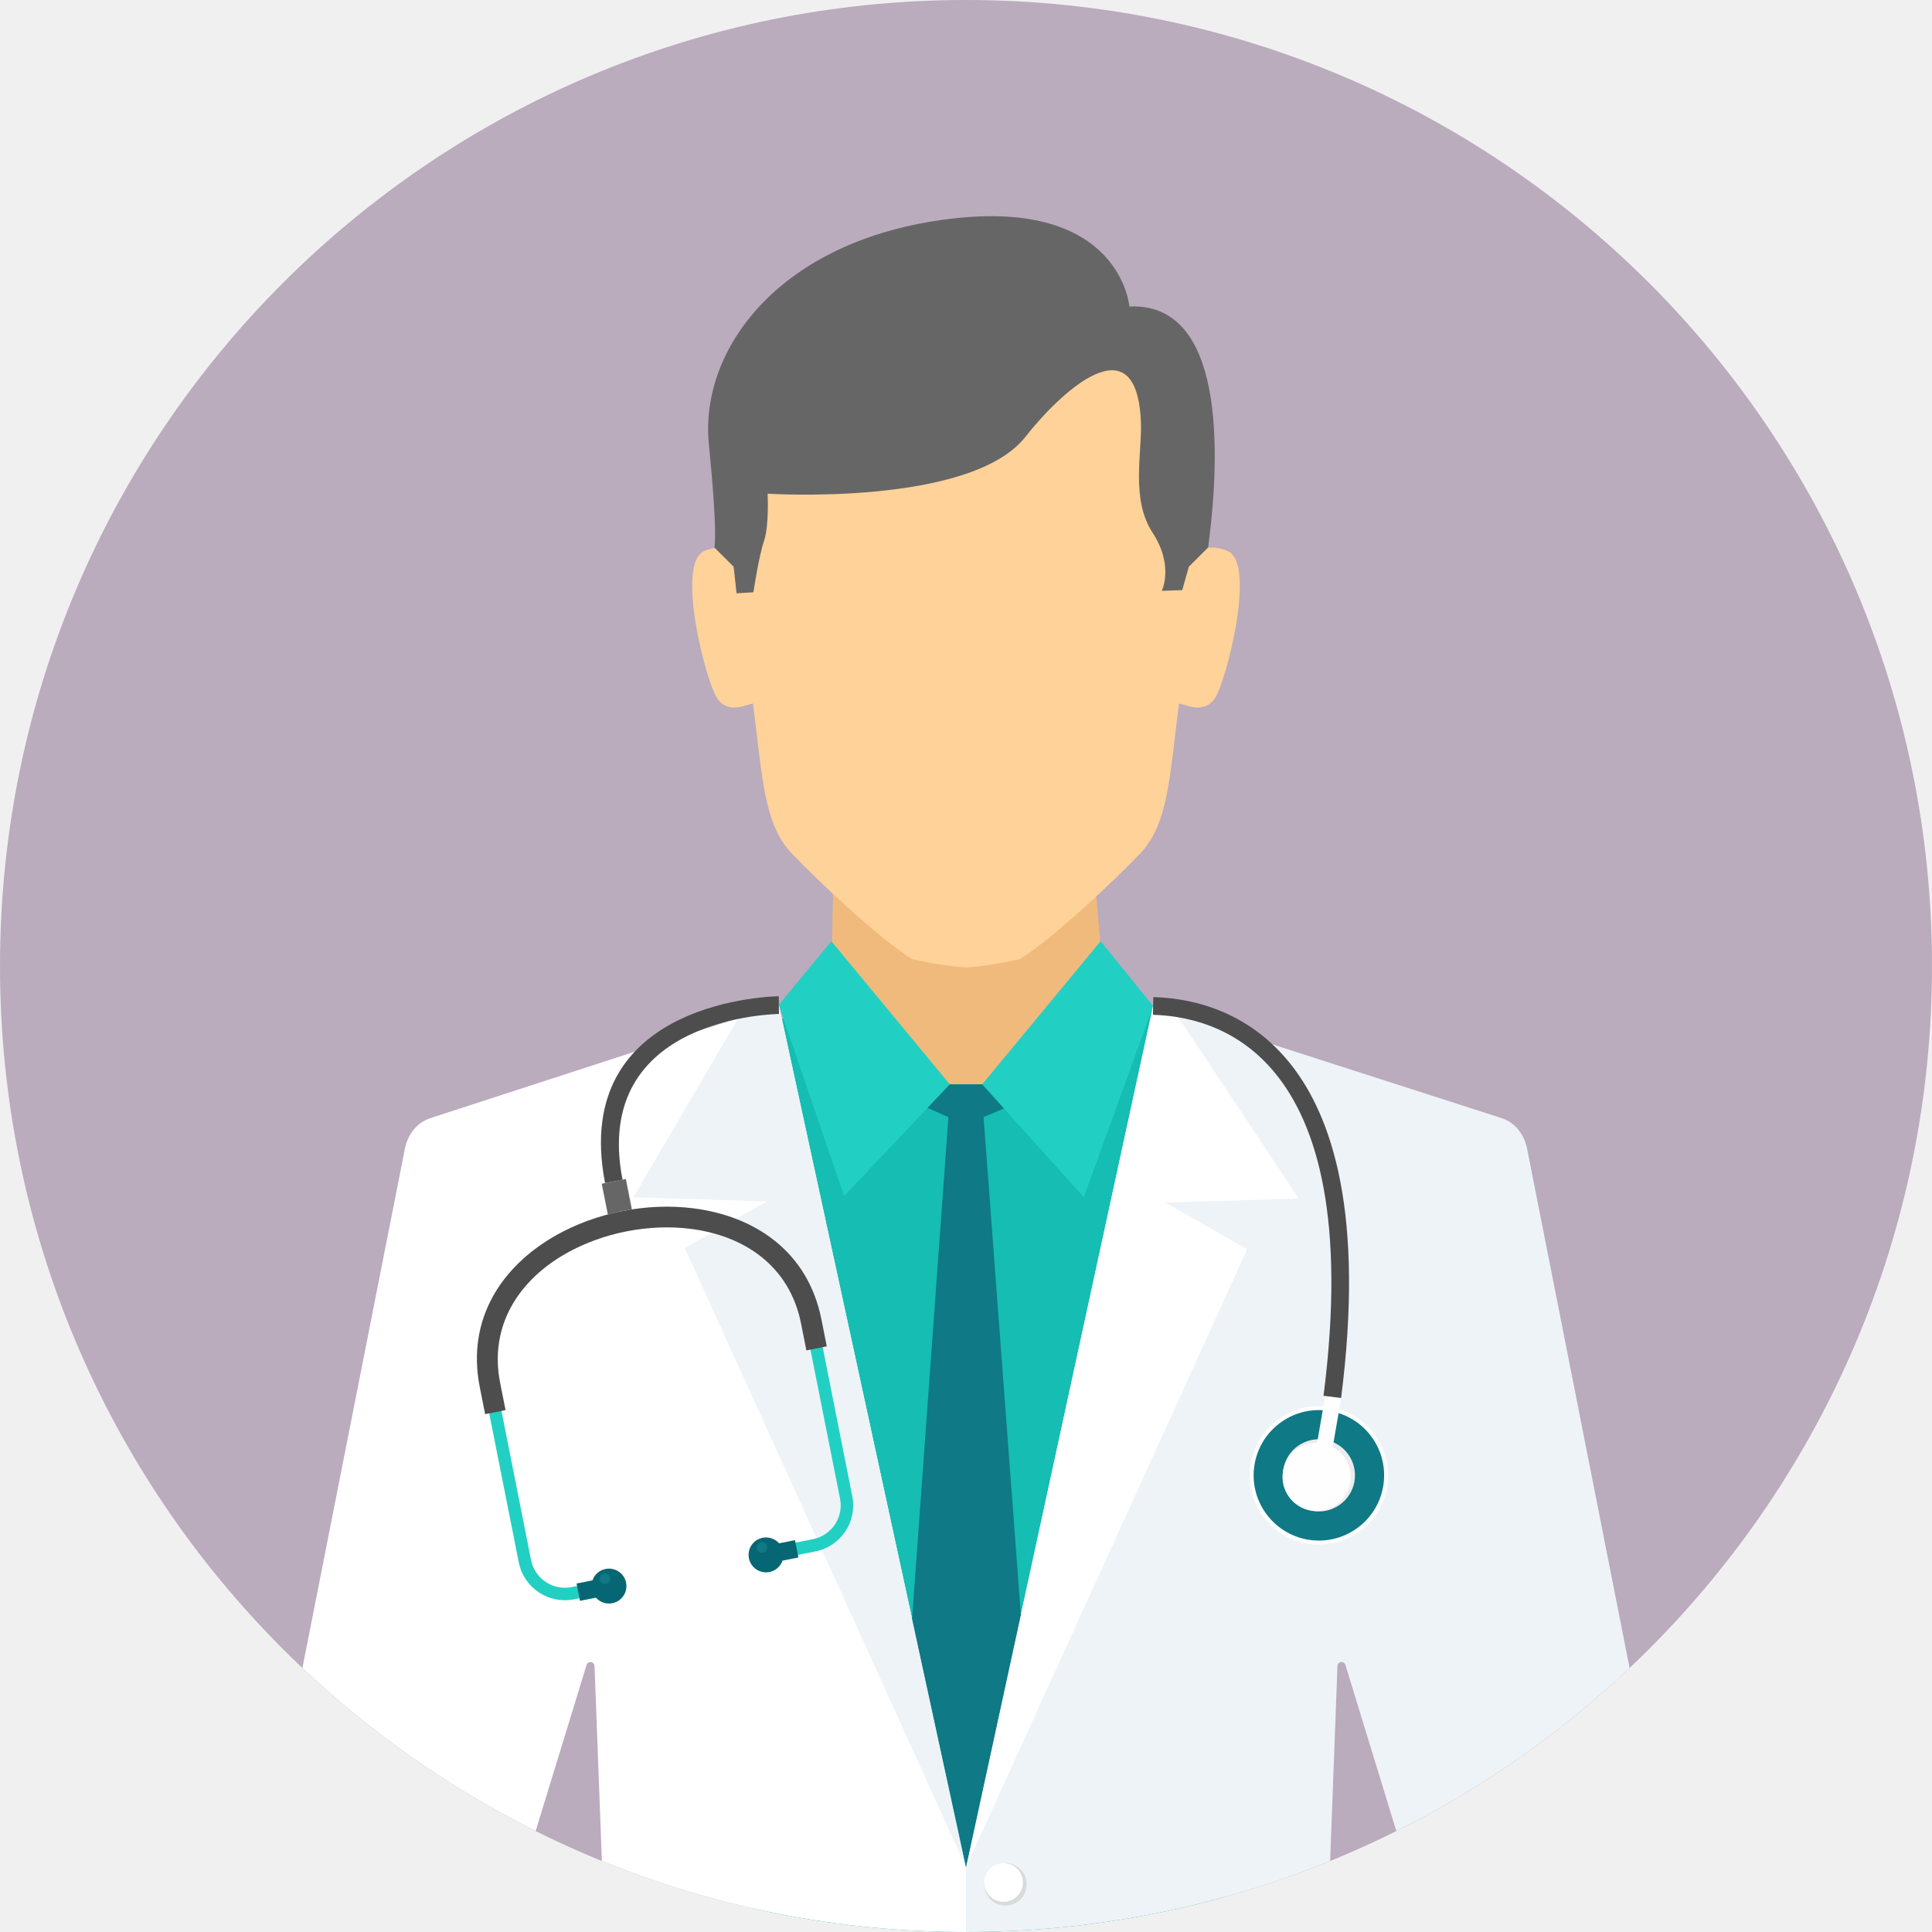
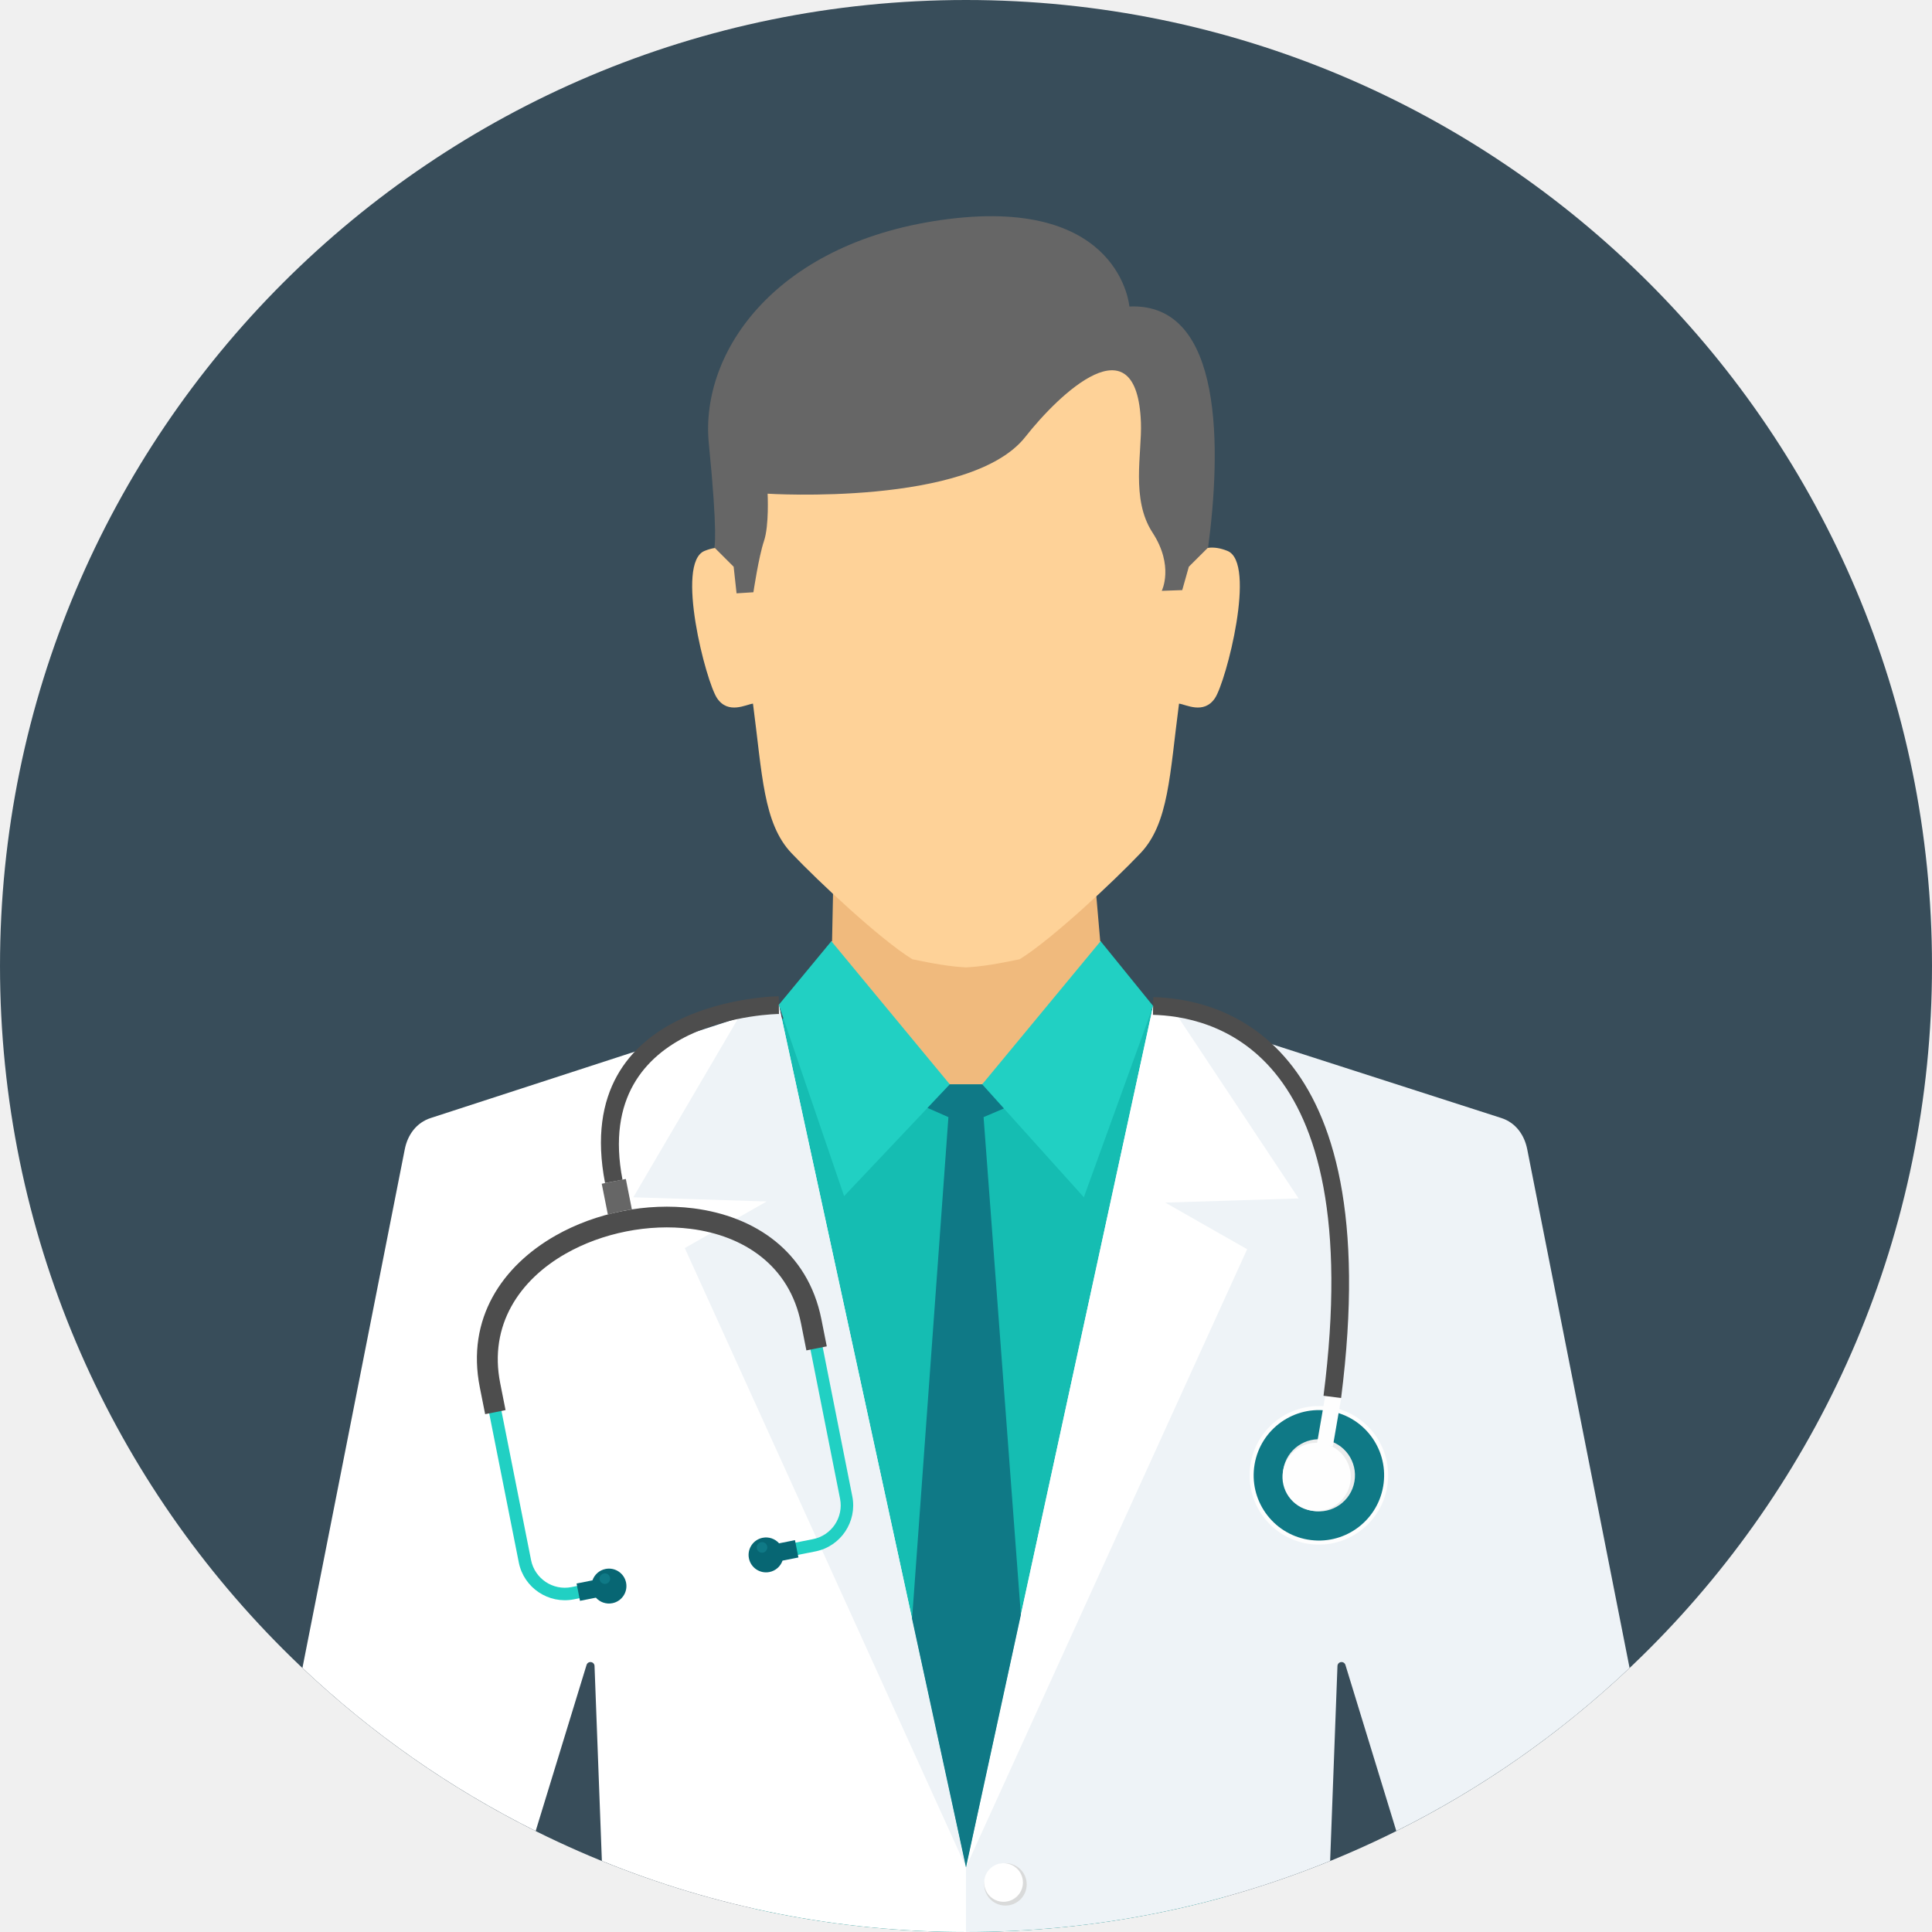
<svg xmlns="http://www.w3.org/2000/svg" version="1.1" id="Layer_1" x="0px" y="0px" viewBox="0 0 511.999 511.999" style="enable-background:new 0 0 511.999 511.999;" xml:space="preserve">
-   <circle style="fill:#BAABBD;" cx="256" cy="255.998" r="255.998" />
+   <circle style="fill:#384D5A;" cx="256" cy="255.998" r="255.998" />
  <path style="fill:#B3B3B3;" d="M220.318,249.429c23.785,0,47.57,0,71.353,0l0.39,4.877l-34.87,52.863l-37.458-53.385l0.584-4.352  L220.318,249.429L220.318,249.429z" />
  <path style="fill:#F0BA7D;" d="M220.778,236.169l-0.618,29.819l-50.59,27.664v101.405h85.164h85.153V293.651l-47.016-29.223  l-2.582-29.814l-69.51,1.554H220.778z" />
  <path style="fill:#FED298;" d="M197.401,149.212c0,0-2.901-6.374-10.689-3.215c-7.79,3.155,0.35,34.651,3.327,39.045  c2.974,4.392,7.763,1.603,9.507,1.429c2.48,18.776,2.701,31.717,10.217,39.634c7.119,7.496,23.417,22.773,32.003,28.101  c5.815,1.228,10.153,1.949,14.234,2.165c4.079-0.216,8.421-0.939,14.234-2.165c8.585-5.325,24.886-20.605,32.003-28.101  c7.514-7.917,7.737-20.855,10.217-39.634c1.744,0.175,6.533,2.963,9.507-1.429c2.976-4.394,11.117-35.891,3.327-39.045  c-7.79-3.16-10.689,3.215-10.689,3.215s7.699-24.733-5.986-49.078c-9.378-16.686-30.767-25.34-52.612-25.975  c-21.845,0.635-43.234,9.289-52.612,25.975c-13.685,24.346-5.986,49.078-5.986,49.078L197.401,149.212L197.401,149.212z" />
  <path style="fill:#15BDB2;" d="M195.351,274.76l12.115-4.772l9.763-8.773l34.472,26.145h8.585l34.483-26.176l21.874,13.579  l38.011,64.61l-30.103,163.323c-21.821,6.052-44.809,9.3-68.558,9.3c-19.369,0-38.23-2.165-56.368-6.24L145.67,344.535  l49.678-69.774L195.351,274.76z" />
  <g>
    <path style="fill:#21D0C3;" d="M305.588,266.591l-13.917-17.162l-31.381,37.932l26.936,29.93L305.588,266.591z" />
    <path style="fill:#21D0C3;" d="M206.384,266.289l13.935-16.86l31.383,37.932l-28.006,29.622L206.384,266.289z" />
  </g>
  <path style="fill:#FFFFFF;" d="M206.386,266.289l-92.244,29.997c-3.751,1.217-6.107,4.407-6.871,8.279L80.146,442.023  c18.267,17.275,39.08,31.878,61.813,43.21l13.485-44.009c0.157-0.505,0.637-0.82,1.162-0.757c0.523,0.062,0.921,0.481,0.95,1.01  l1.947,51.688c29.781,12.135,62.355,18.831,96.499,18.831v-17.162L206.388,266.29L206.386,266.289z" />
  <g>
    <path style="fill:#EEF3F7;" d="M206.386,266.289l-10.565,3.246l-27.99,47.759l35.335,1.107l-21.693,12.351l74.53,164.084   l-49.614-228.545L206.386,266.289z" />
    <path style="fill:#EEF3F7;" d="M305.588,266.591l92.272,29.695c3.757,1.209,6.105,4.407,6.869,8.279l27.126,137.46   c-18.269,17.275-39.083,31.879-61.817,43.212l-13.487-44.011c-0.155-0.505-0.64-0.82-1.162-0.757   c-0.523,0.062-0.917,0.483-0.948,1.01l-1.942,51.688c-29.781,12.135-62.355,18.831-96.497,18.831H256v-17.162l49.587-228.242   L305.588,266.591z" />
  </g>
  <path style="fill:#FFFFFF;" d="M305.588,266.591l5.865,1.784l32.693,49.22l-35.335,1.109l21.695,12.352l-74.506,163.78  l49.587-228.242v-0.002H305.588z" />
  <path style="fill:#D9DADA;" d="M266.455,493.762c-3.111,0-5.633,2.516-5.633,5.616c0,3.105,2.524,5.62,5.633,5.62  c3.109,0,5.633-2.516,5.633-5.62C272.088,496.276,269.564,493.762,266.455,493.762z" />
  <path style="fill:#666666;" d="M307.877,156.576l5.428-0.19l1.747-6.194l5.113-5.102c3.377-25.428,4.372-65.003-20.867-63.861  c0,0-2.276-28.856-47.801-23.2c-45.528,5.658-66.098,35.048-63.647,59.568c2.449,24.52,1.462,27.49,1.462,27.49l5.113,5.104  l0.771,7.046l4.465-0.282c0,0,1.4-9.431,2.801-13.579c1.402-4.147,0.963-12.543,0.963-12.543s53.774,3.426,68.306-15.059  c8.975-11.415,29.587-31.194,30.625-3.802c0.308,8.123-2.712,20.298,3.067,29.159c5.781,8.862,2.452,15.443,2.452,15.443h0.002  V156.576z" />
  <path style="fill:#0F7986;" d="M256,494.834l14.536-66.904l-9.878-131.88l5.382-2.297l-5.753-6.391h-8.585l-5.9,6.242l5.538,2.447  l-9.631,132.947l14.292,65.837L256,494.834L256,494.834z" />
  <path style="fill:#FFFFFF;" d="M265.954,493.762c-2.833,0-5.133,2.29-5.133,5.115c0,2.828,2.299,5.12,5.133,5.12  c2.831,0,5.133-2.291,5.133-5.12C271.087,496.053,268.785,493.762,265.954,493.762z" />
  <path style="fill:#FEFEFE;" d="M346.395,409.066c-9.99-1.725-16.69-11.223-14.967-21.21c1.725-9.988,11.223-16.693,21.21-14.969  c9.99,1.725,16.69,11.225,14.967,21.215c-1.725,9.987-11.223,16.69-21.212,14.965L346.395,409.066L346.395,409.066z" />
  <path style="fill:#0F7986;" d="M346.576,408.012c-9.408-1.625-15.718-10.565-14.093-19.976c1.625-9.409,10.568-15.72,19.978-14.097  c9.408,1.625,15.718,10.57,14.093,19.978c-1.625,9.411-10.568,15.718-19.978,14.093V408.012z" />
  <path style="fill:#EBECEC;" d="M347.89,400.405c-5.204-0.897-8.696-5.85-7.799-11.055c0.897-5.206,5.85-8.696,11.053-7.799  c5.206,0.899,8.698,5.845,7.799,11.053c-0.897,5.204-5.848,8.696-11.053,7.799V400.405z" />
  <path style="fill:#FEFEFE;" d="M349.015,382.577l4.203,0.726l2.26-13.09l-4.203-0.726L349.015,382.577z" />
  <path style="fill:#21D0C3;" d="M208.24,412.697l7.876-1.563c3.347-0.666,6.118-2.635,7.887-5.279  c1.764-2.644,2.531-5.957,1.865-9.305l-9.263-46.667c-3.497-17.61-17.273-26.59-33.015-28.581  c-6.032-0.763-12.356-0.485-18.483,0.728c-6.132,1.213-12.076,3.369-17.357,6.376c-13.754,7.834-23.023,21.378-19.522,39.016  l9.263,46.669c0.666,3.347,2.639,6.116,5.281,7.885l0.007-0.002c2.644,1.769,5.953,2.531,9.3,1.867l7.872-1.563l-0.644-3.246  l-7.874,1.563c-2.454,0.487-4.885-0.075-6.822-1.367l0.002-0.002c-1.938-1.298-3.386-3.329-3.874-5.781l-9.263-46.669  c-3.177-16.005,5.316-28.341,17.901-35.504c4.974-2.835,10.583-4.868,16.373-6.017c5.79-1.147,11.752-1.406,17.434-0.688  c14.409,1.821,27.009,9.981,30.178,25.955l9.265,46.669c0.485,2.452-0.077,4.881-1.371,6.822c-1.298,1.936-3.329,3.384-5.784,3.869  l-7.876,1.563l0.644,3.246v0.005H208.24z" />
  <path style="fill:#4D4D4D;" d="M219.104,356.799l-1.415-7.128c-3.603-18.156-17.777-27.41-33.961-29.459  c-6.149-0.776-12.589-0.498-18.831,0.741c-6.242,1.235-12.301,3.435-17.682,6.497c-14.146,8.056-23.674,22.002-20.064,40.19  l1.417,7.128l5.406-1.076l-1.415-7.128c-3.067-15.458,5.168-27.393,17.361-34.336c4.874-2.774,10.37-4.765,16.047-5.891  c5.675-1.127,11.52-1.38,17.087-0.677c13.961,1.764,26.167,9.65,29.232,25.082l1.415,7.128l5.408-1.074L219.104,356.799z" />
  <g>
    <path style="fill:#076673;" d="M153.704,424.235l4.214-0.837c1.058,1.187,2.695,1.796,4.363,1.466   c2.507-0.498,4.136-2.932,3.638-5.441c-0.496-2.505-2.932-4.134-5.439-3.636c-1.672,0.33-2.95,1.521-3.472,3.021l-4.211,0.835   l0.91,4.59L153.704,424.235z" />
    <path style="fill:#076673;" d="M211.588,412.746l-4.209,0.837c-0.523,1.499-1.801,2.688-3.47,3.021   c-2.507,0.496-4.941-1.131-5.439-3.64c-0.496-2.505,1.131-4.941,3.636-5.437c1.669-0.33,3.308,0.282,4.361,1.466l4.211-0.837   L211.588,412.746z" />
  </g>
  <path style="fill:#666666;" d="M167.458,320.532l-1.607-8.096l-3.195,0.635l-3.191,0.633l1.625,8.176  c1.217-0.355,2.449-0.657,3.693-0.904C165.67,320.799,166.56,320.654,167.458,320.532z" />
  <g>
    <path style="fill:#0F7986;" d="M160.566,419.73c0.758-0.15,1.251-0.89,1.1-1.645c-0.15-0.759-0.884-1.253-1.645-1.103   c-0.759,0.15-1.251,0.888-1.1,1.645c0.151,0.757,0.886,1.253,1.645,1.1V419.73z" />
    <path style="fill:#0F7986;" d="M202.219,411.446c0.757-0.15,1.248-0.888,1.098-1.643c-0.15-0.761-0.884-1.253-1.645-1.103   c-0.759,0.15-1.251,0.888-1.1,1.647C200.72,411.105,201.458,411.597,202.219,411.446z" />
  </g>
  <path style="fill:#FEFEFE;" d="M347.379,400.317c-4.923-0.849-8.224-5.53-7.376-10.456c0.849-4.921,5.527-8.224,10.451-7.373  c4.923,0.849,8.226,5.53,7.376,10.451c-0.851,4.923-5.532,8.226-10.453,7.378H347.379z" />
  <g>
    <path style="fill:#4D4D4D;" d="M206.431,268.717c-0.141,0.002-49.86,0.414-41.462,43.912l-4.624,0.884   c-9.467-49.038,45.874-49.49,46.031-49.492L206.431,268.717z" />
    <path style="fill:#4D4D4D;" d="M305.643,264.243c8.112,0.219,23.792,2.43,35.862,17.111c11.811,14.367,20.091,40.752,13.9,89.128   l-4.661-0.589c5.993-46.822-1.751-72.032-12.865-85.554c-10.859-13.211-25.018-15.202-32.343-15.399l0.11-4.697L305.643,264.243z" />
  </g>
  <g>
</g>
  <g>
</g>
  <g>
</g>
  <g>
</g>
  <g>
</g>
  <g>
</g>
  <g>
</g>
  <g>
</g>
  <g>
</g>
  <g>
</g>
  <g>
</g>
  <g>
</g>
  <g>
</g>
  <g>
</g>
  <g>
</g>
</svg>
